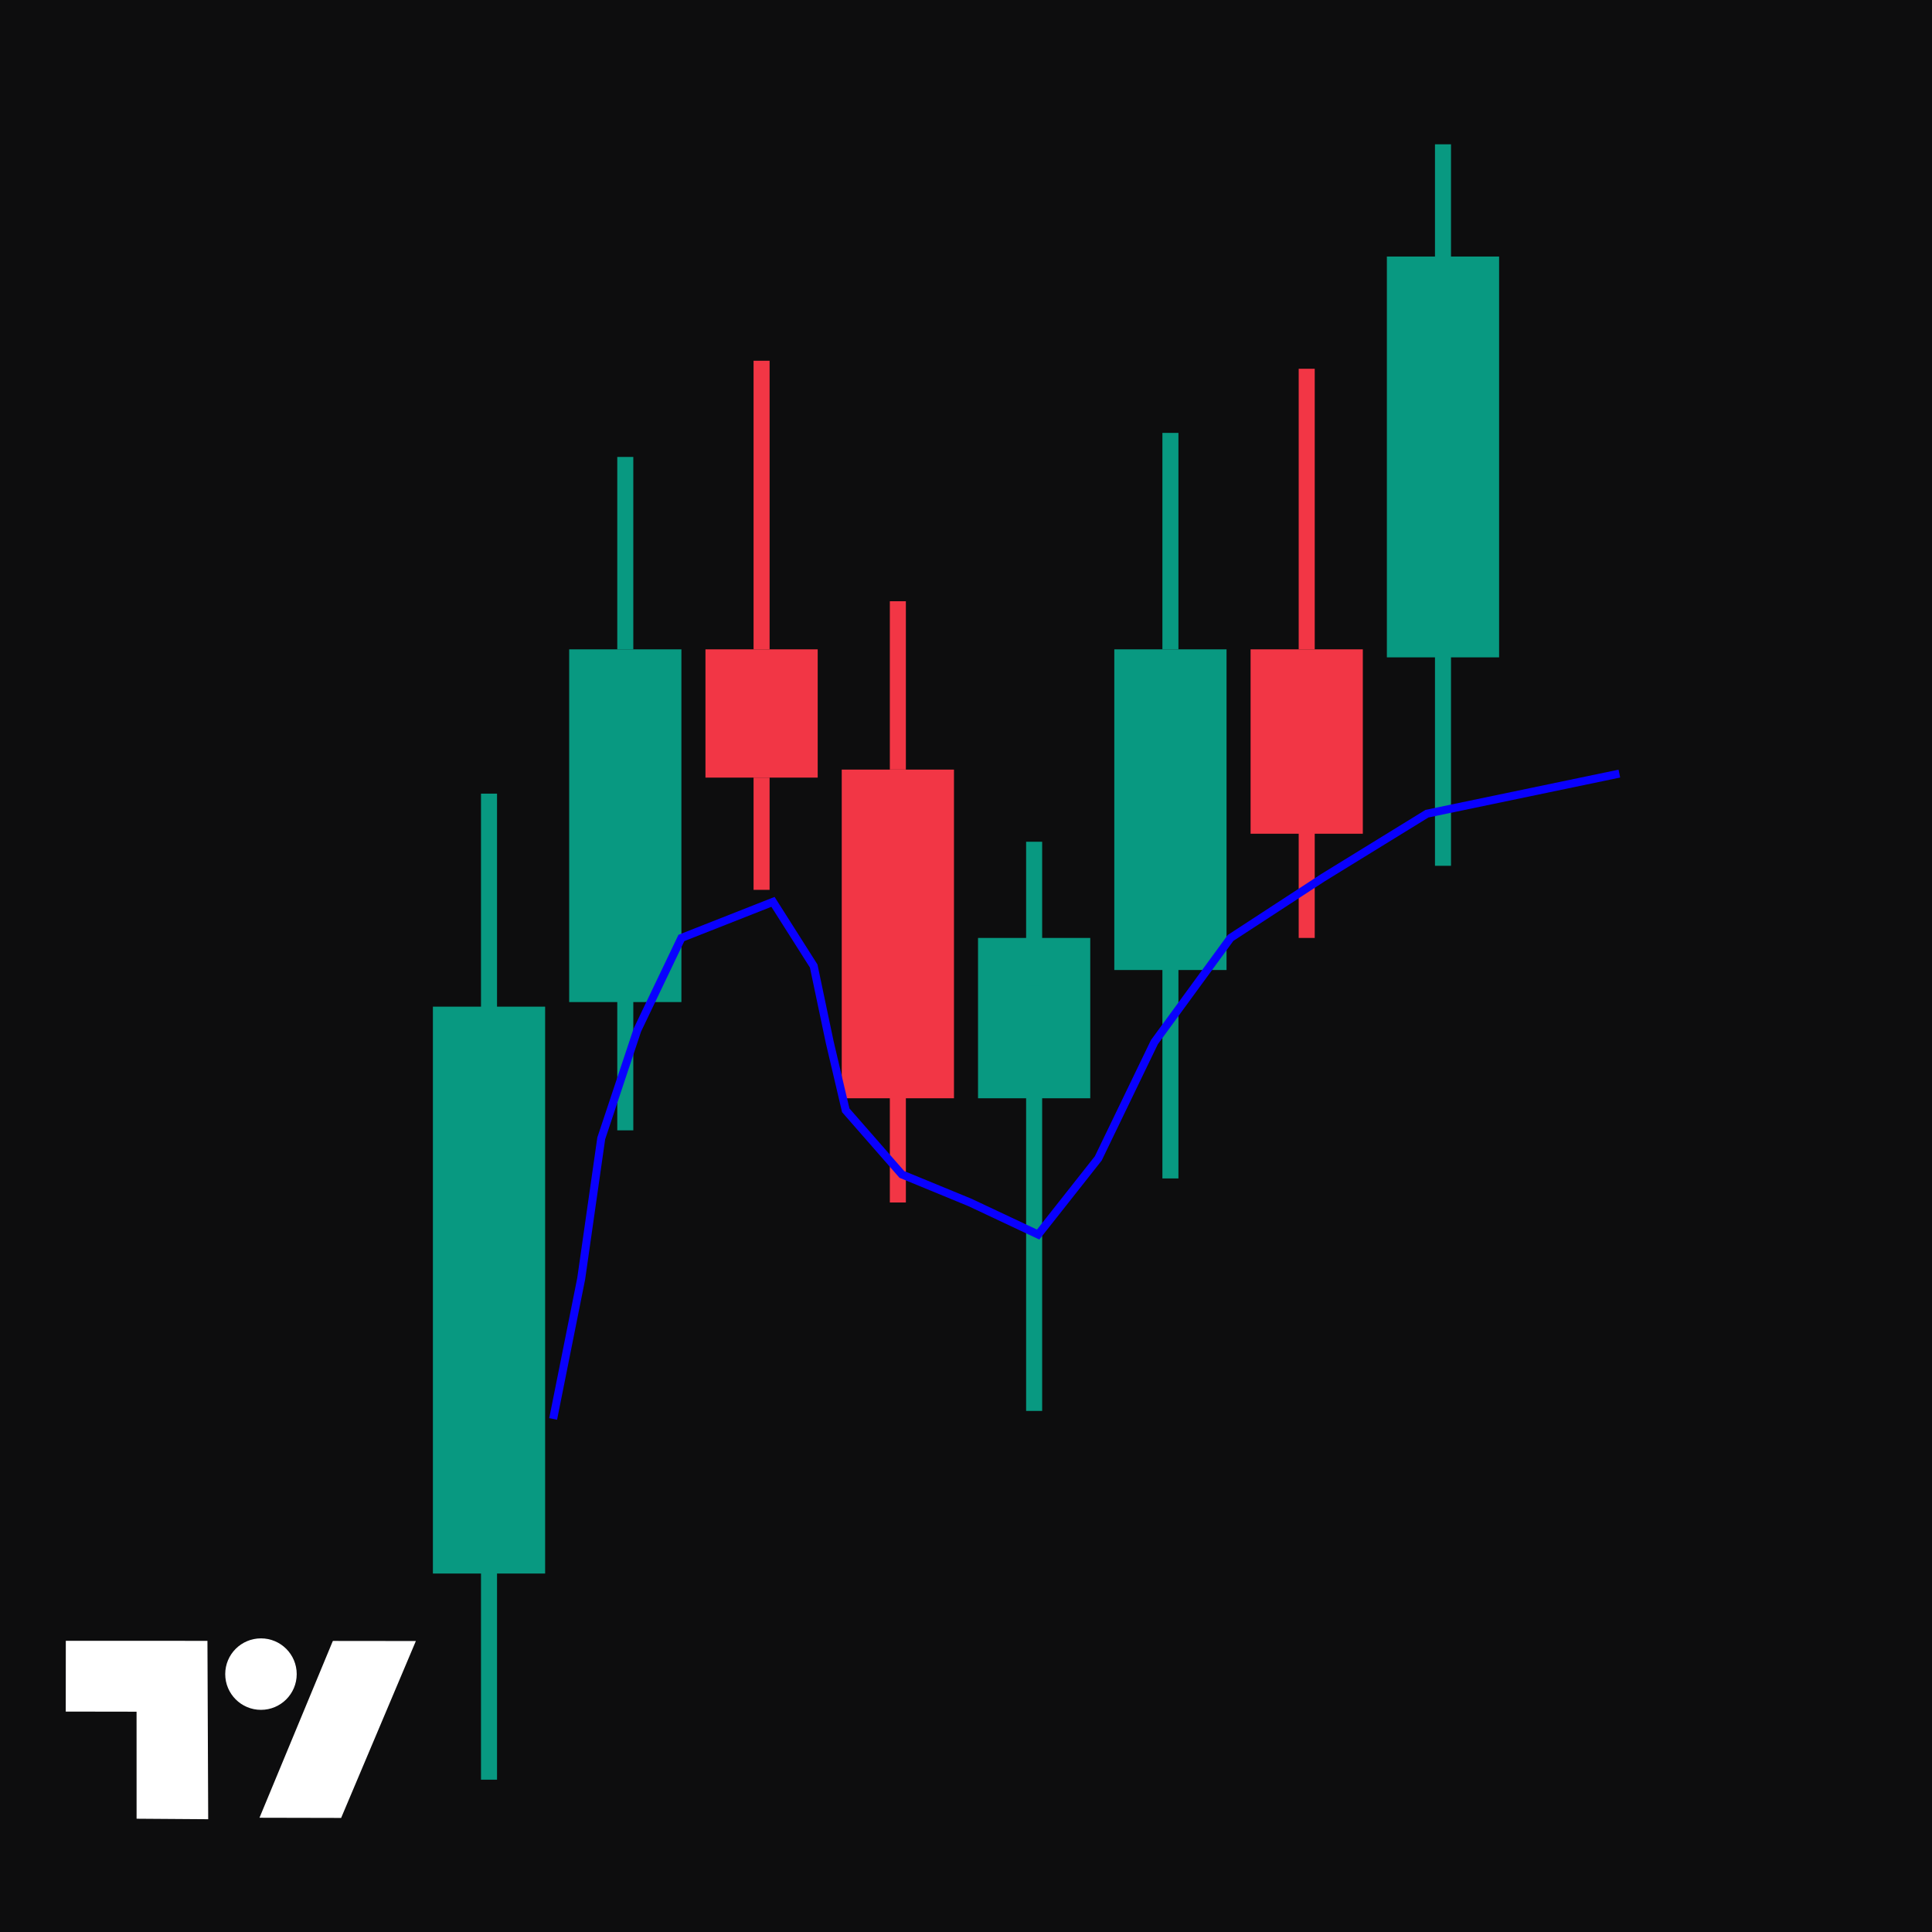
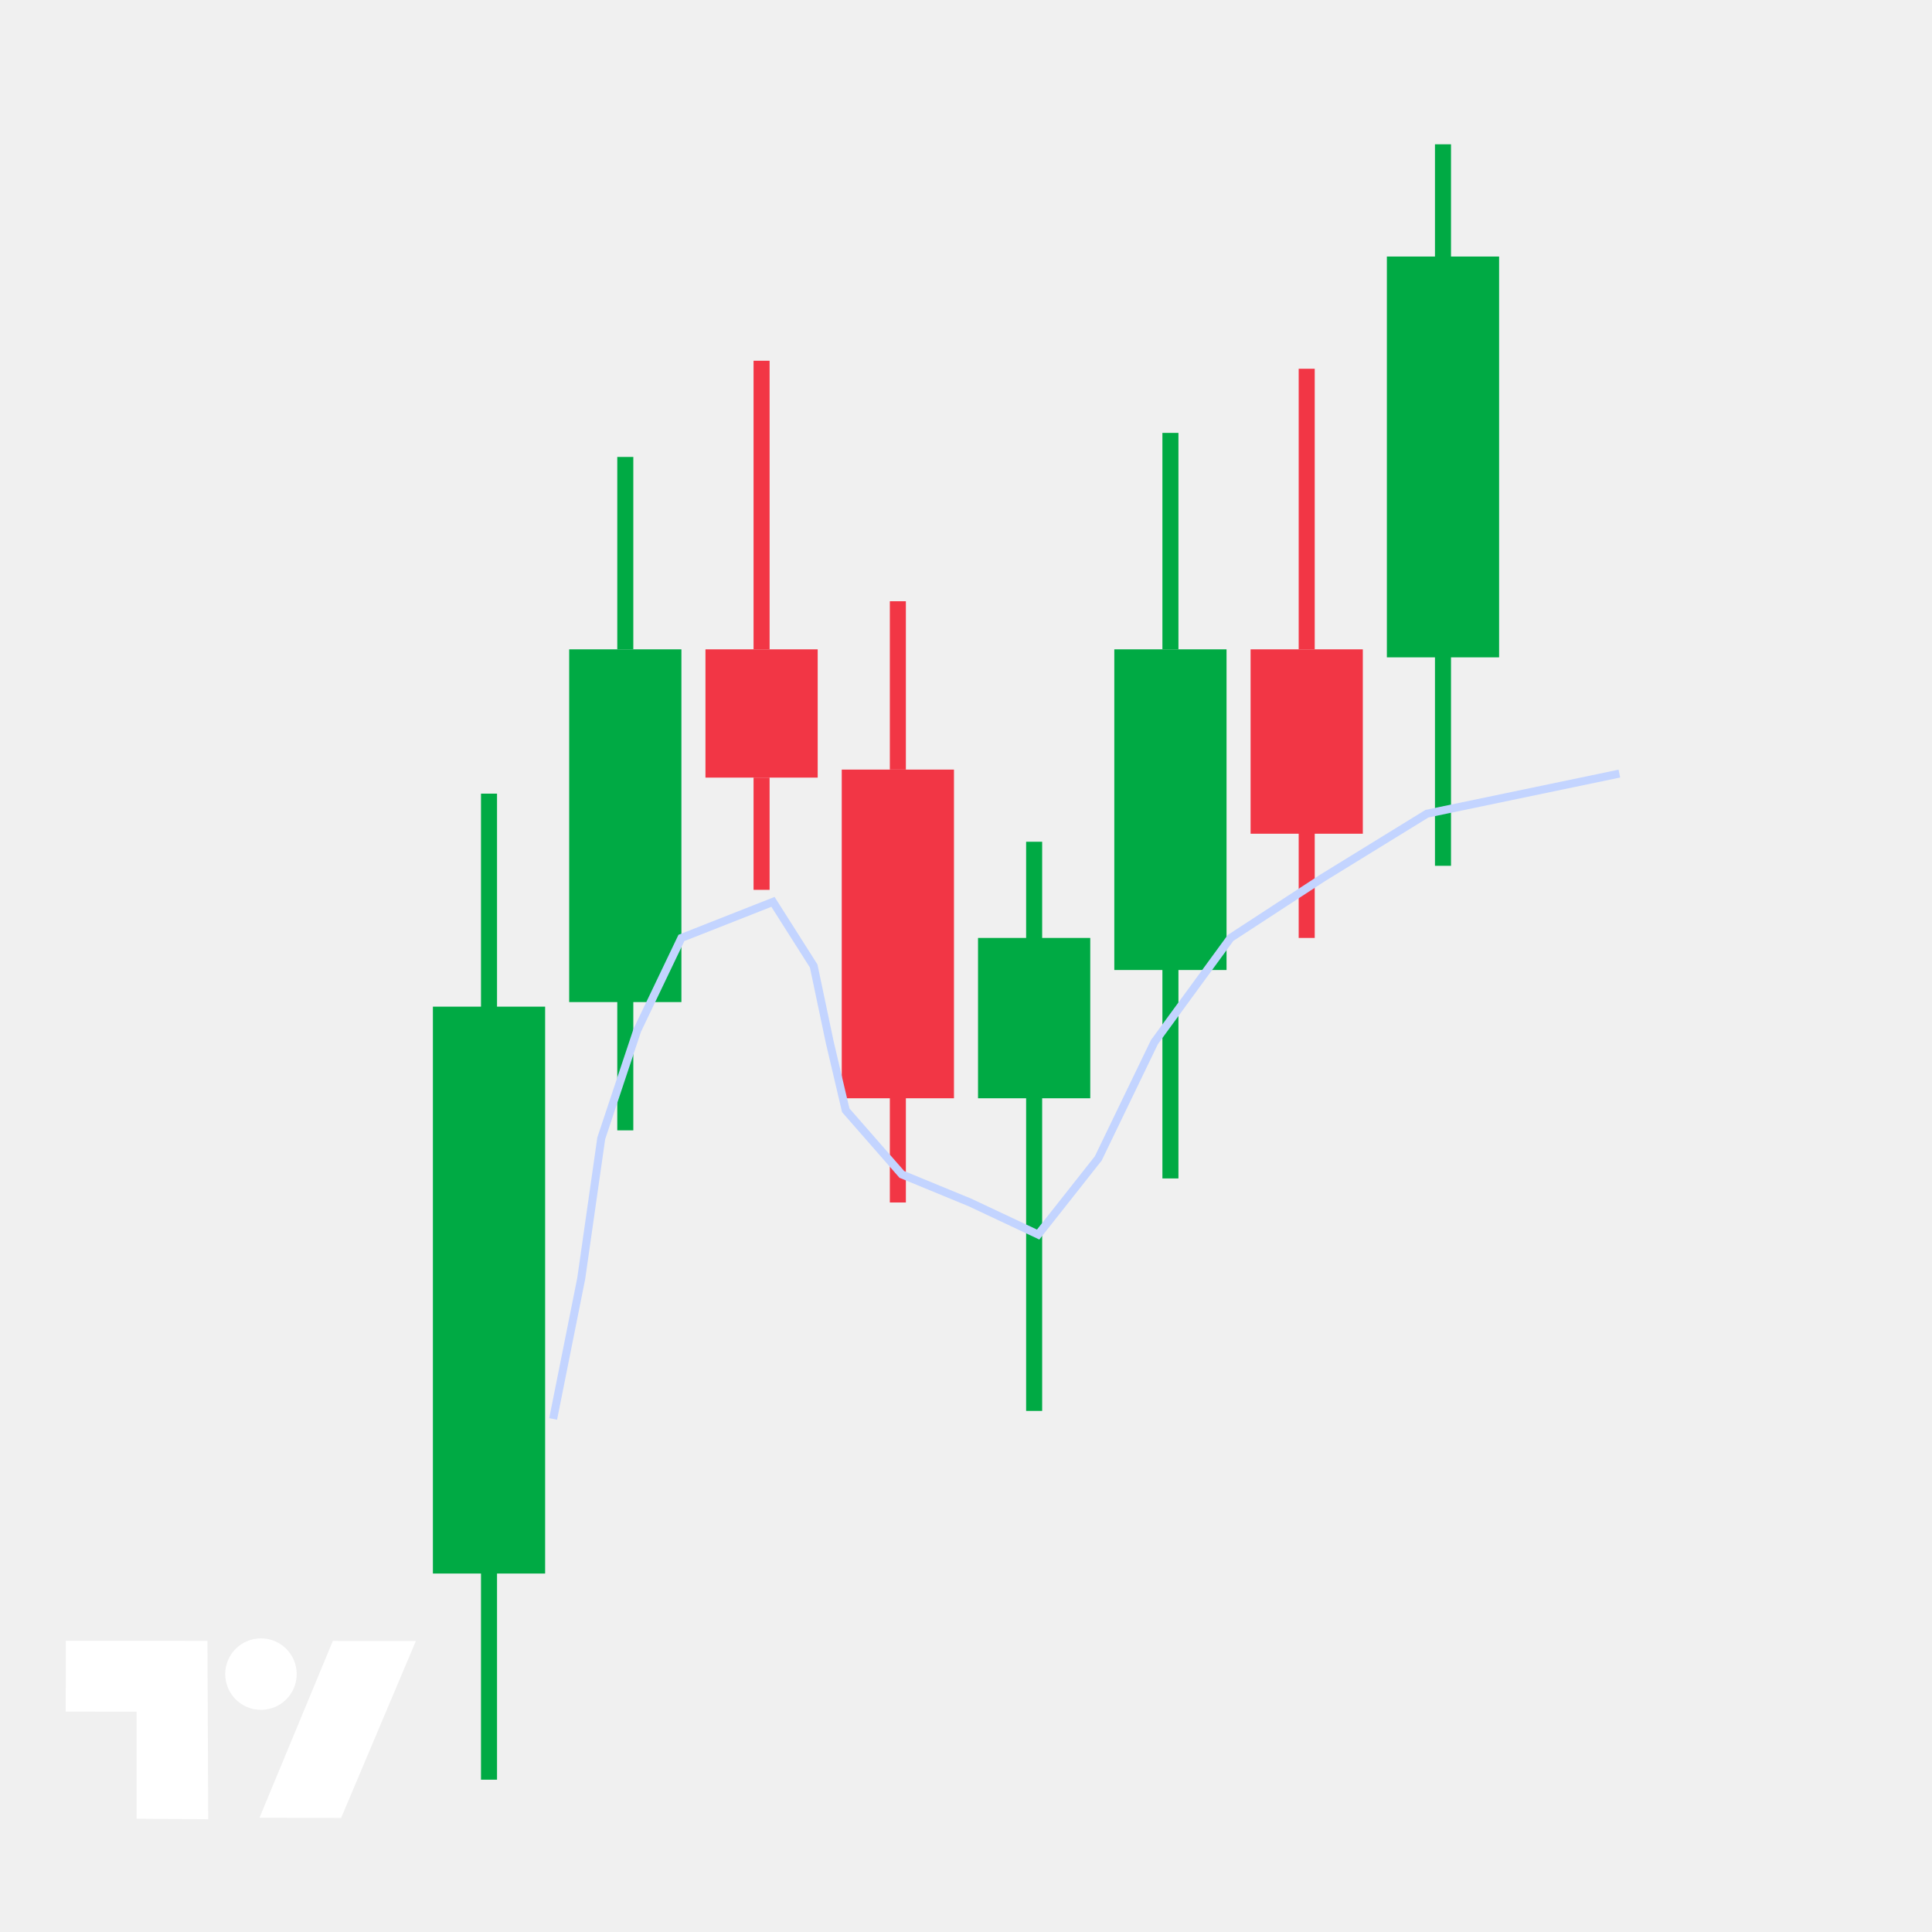
<svg xmlns="http://www.w3.org/2000/svg" width="241" height="241" viewBox="0 0 241 241" fill="none">
-   <rect width="241" height="241" fill="#1E1E1E" />
-   <rect width="241" height="241" fill="#0D0D0E" />
-   <rect x="54" y="125.571" width="14" height="70.714" fill="#089981" />
-   <rect x="60" y="99" width="2" height="27" fill="#089981" />
-   <rect x="60" y="191.464" width="2" height="30.536" fill="#089981" />
-   <rect x="173" y="32" width="14" height="50" fill="#089981" />
-   <rect x="179" y="18" width="2" height="27" fill="#089981" />
-   <rect x="179" y="77.464" width="2" height="30.536" fill="#089981" />
-   <rect x="139" y="81" width="14" height="40" fill="#089981" />
-   <rect x="145" y="54" width="2" height="27" fill="#089981" />
-   <rect x="145" y="116.464" width="2" height="30.536" fill="#089981" />
-   <rect x="71" y="81" width="14" height="44" fill="#089981" />
-   <rect x="77" y="57" width="2" height="24" fill="#089981" />
-   <rect x="77" y="122" width="2" height="19" fill="#089981" />
-   <rect x="122" y="117" width="14" height="20" fill="#089981" />
-   <rect x="128" y="105" width="2" height="18" fill="#089981" />
-   <rect x="128" y="134" width="2" height="42" fill="#089981" />
+   <rect x="54" y="125.571" width="14" height="70.714" fill="#00aa44" />
+   <rect x="60" y="99" width="2" height="27" fill="#00aa44" />
+   <rect x="60" y="191.464" width="2" height="30.536" fill="#00aa44" />
+   <rect x="173" y="32" width="14" height="50" fill="#00aa44" />
+   <rect x="179" y="18" width="2" height="27" fill="#00aa44" />
+   <rect x="179" y="77.464" width="2" height="30.536" fill="#00aa44" />
+   <rect x="139" y="81" width="14" height="40" fill="#00aa44" />
+   <rect x="145" y="54" width="2" height="27" fill="#00aa44" />
+   <rect x="145" y="116.464" width="2" height="30.536" fill="#00aa44" />
+   <rect x="71" y="81" width="14" height="44" fill="#00aa44" />
+   <rect x="77" y="57" width="2" height="24" fill="#00aa44" />
+   <rect x="77" y="122" width="2" height="19" fill="#00aa44" />
+   <rect x="122" y="117" width="14" height="20" fill="#00aa44" />
+   <rect x="128" y="105" width="2" height="18" fill="#00aa44" />
+   <rect x="128" y="134" width="2" height="42" fill="#00aa44" />
  <rect x="88" y="81" width="14" height="16" fill="#F23645" />
  <rect x="94" y="45" width="2" height="36" fill="#F23645" />
  <rect x="94" y="97" width="2" height="14" fill="#F23645" />
  <rect x="156" y="81" width="14" height="23" fill="#F23645" />
  <rect x="162" y="46" width="2" height="35" fill="#F23645" />
  <rect x="162" y="97" width="2" height="20" fill="#F23645" />
  <rect x="105" y="96" width="14" height="41" fill="#F23645" />
  <rect x="111" y="75" width="2" height="21" fill="#F23645" />
  <rect x="111" y="136" width="2" height="14" fill="#F23645" />
-   <path d="M69 177L72.5 159.5L75 142L79.5 128.5L85 117L96.423 112.5L101.5 120.5L103.5 130L105.5 138.5L112.5 146.5L121 150L129.5 154L137 144.5L144 130L153.5 117L165 109.5L178 101.5L202 96.5" stroke="#0900FF" />
+   <path d="M69 177L72.5 159.5L75 142L79.5 128.5L85 117L96.423 112.5L101.5 120.5L103.5 130L105.5 138.5L112.5 146.5L121 150L129.5 154L137 144.5L144 130L153.5 117L165 109.5L178 101.5L202 96.5" stroke="#c3d4ff" />
  <path d="M8.209 204.677L25.877 204.68L25.971 226.932L17.038 226.869L17.035 213.518L8.201 213.504L8.209 204.677Z" fill="white" />
  <path d="M32.553 213.289C35.016 213.289 37.012 211.292 37.012 208.83C37.012 206.368 35.016 204.372 32.553 204.372C30.091 204.372 28.095 206.368 28.095 208.83C28.095 211.292 30.091 213.289 32.553 213.289Z" fill="white" />
  <path d="M41.583 204.692L51.876 204.703L42.553 226.77L32.369 226.748L41.512 204.71L41.583 204.692Z" fill="white" />
</svg>
